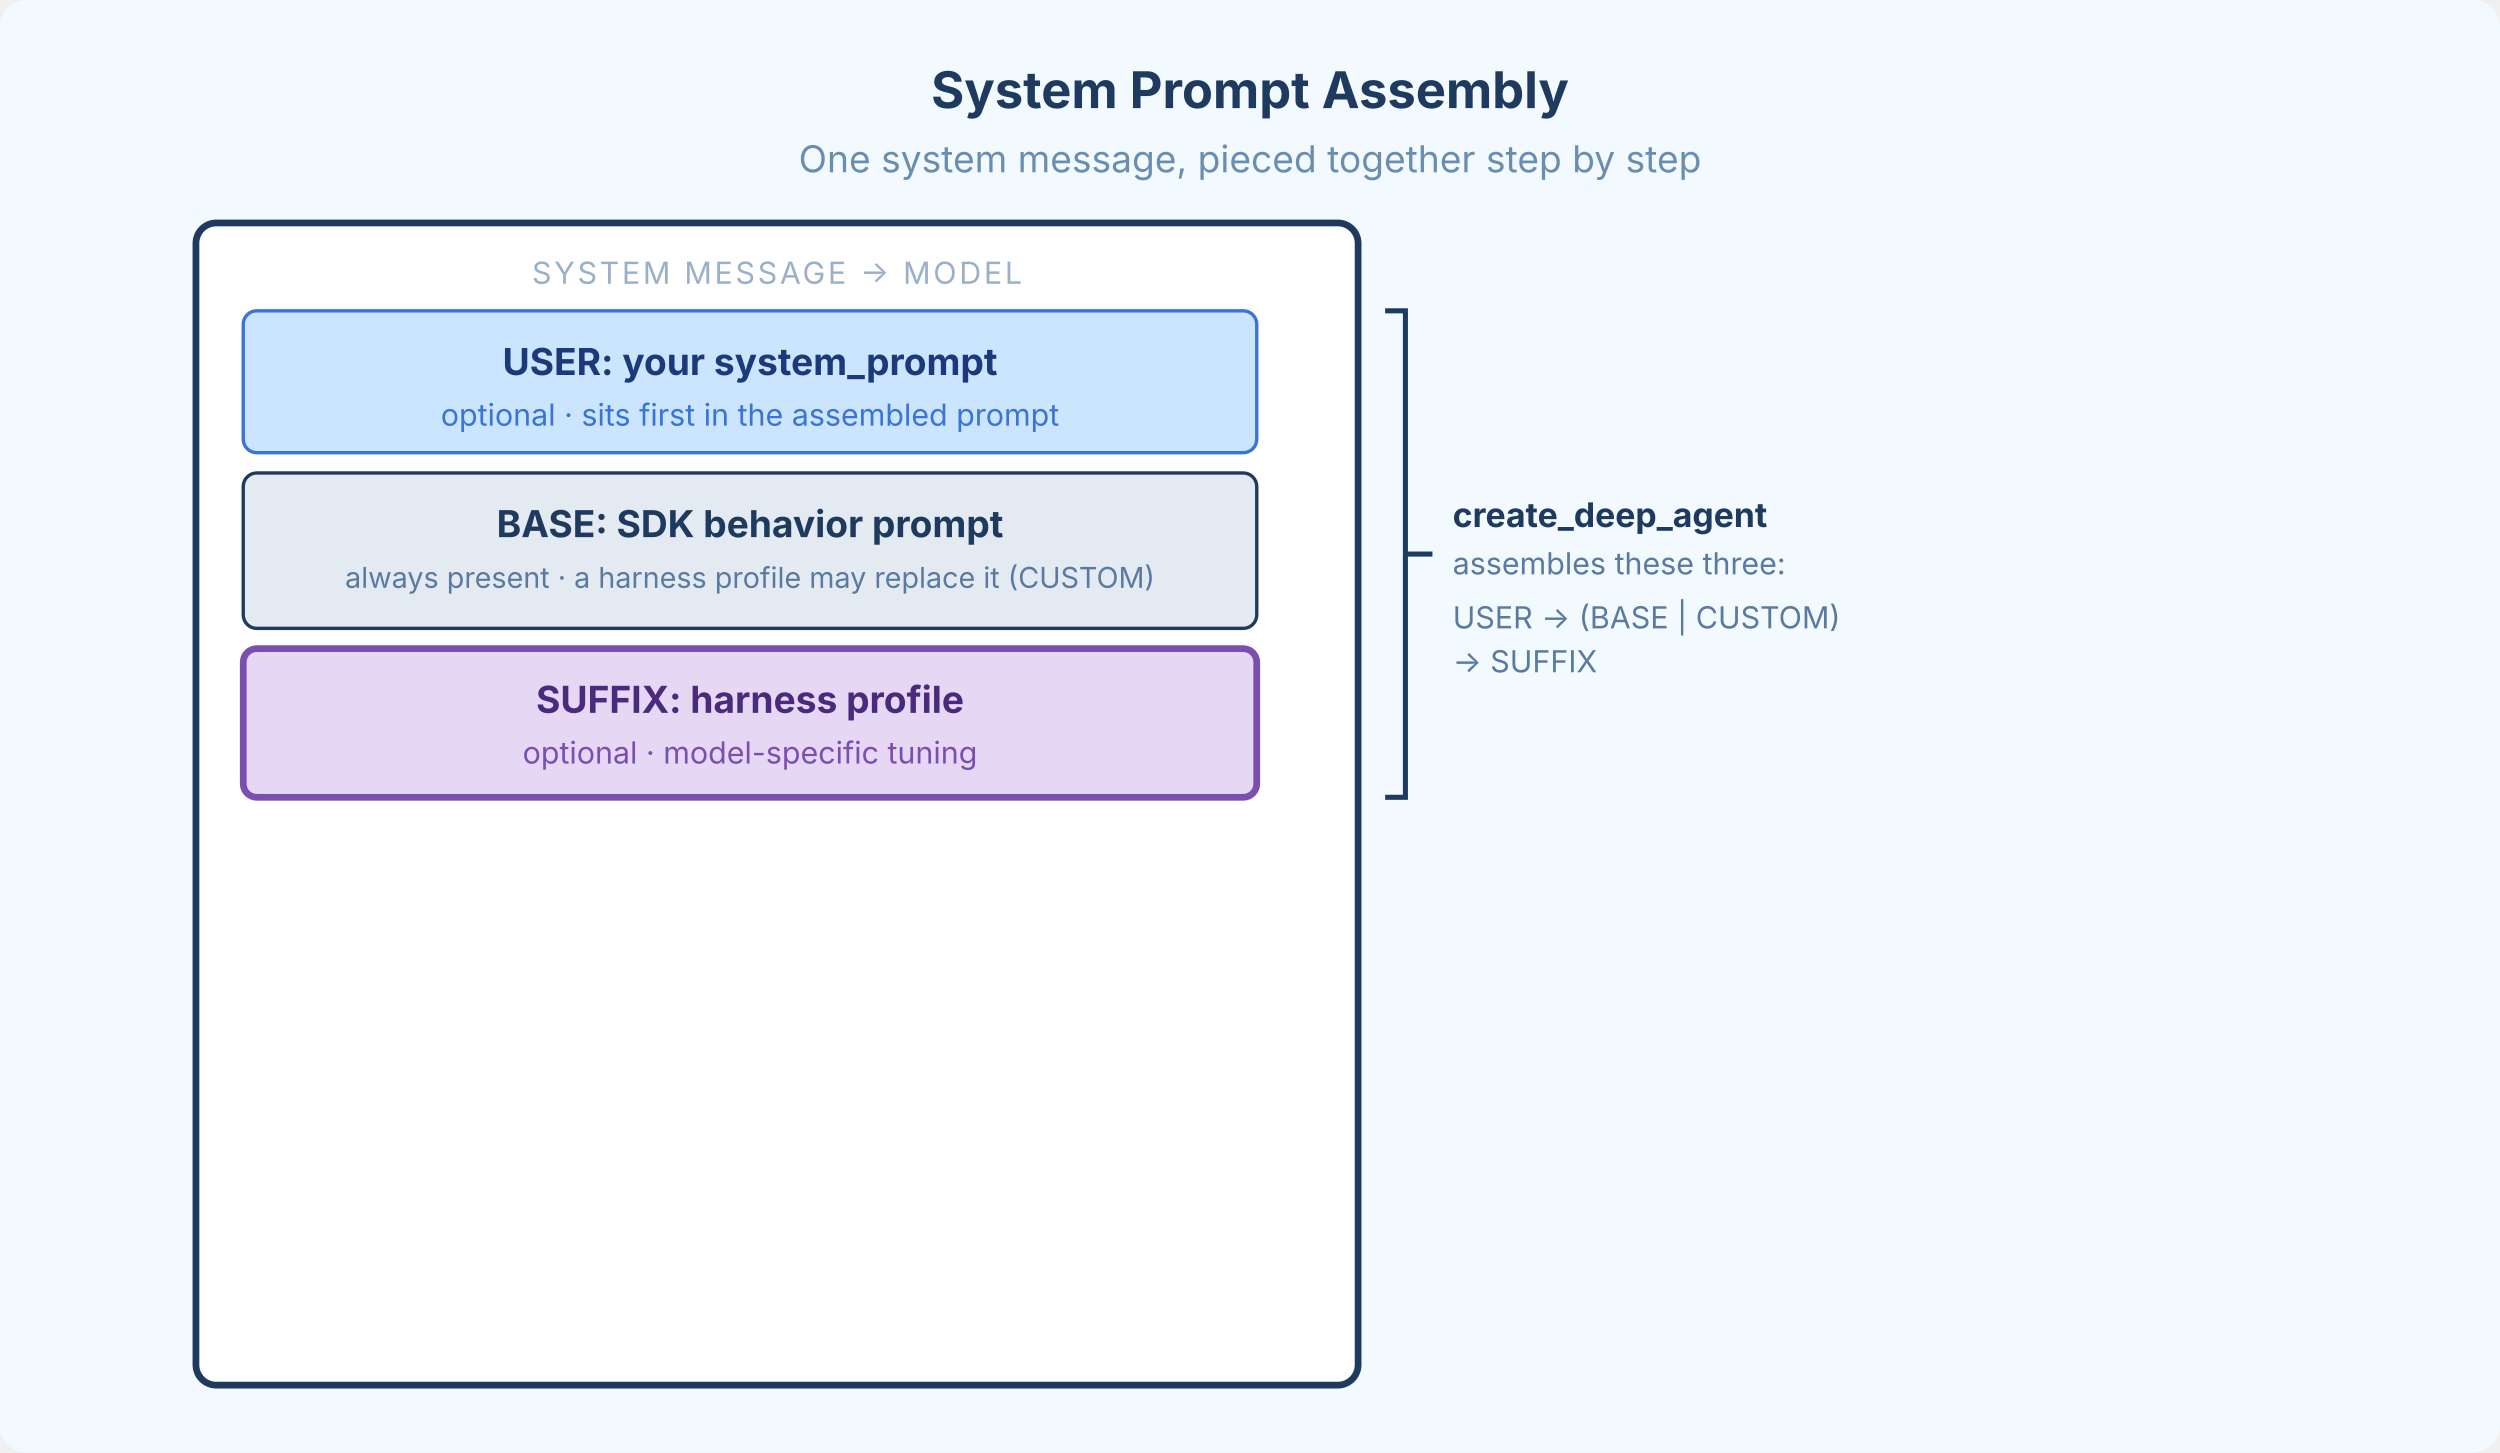
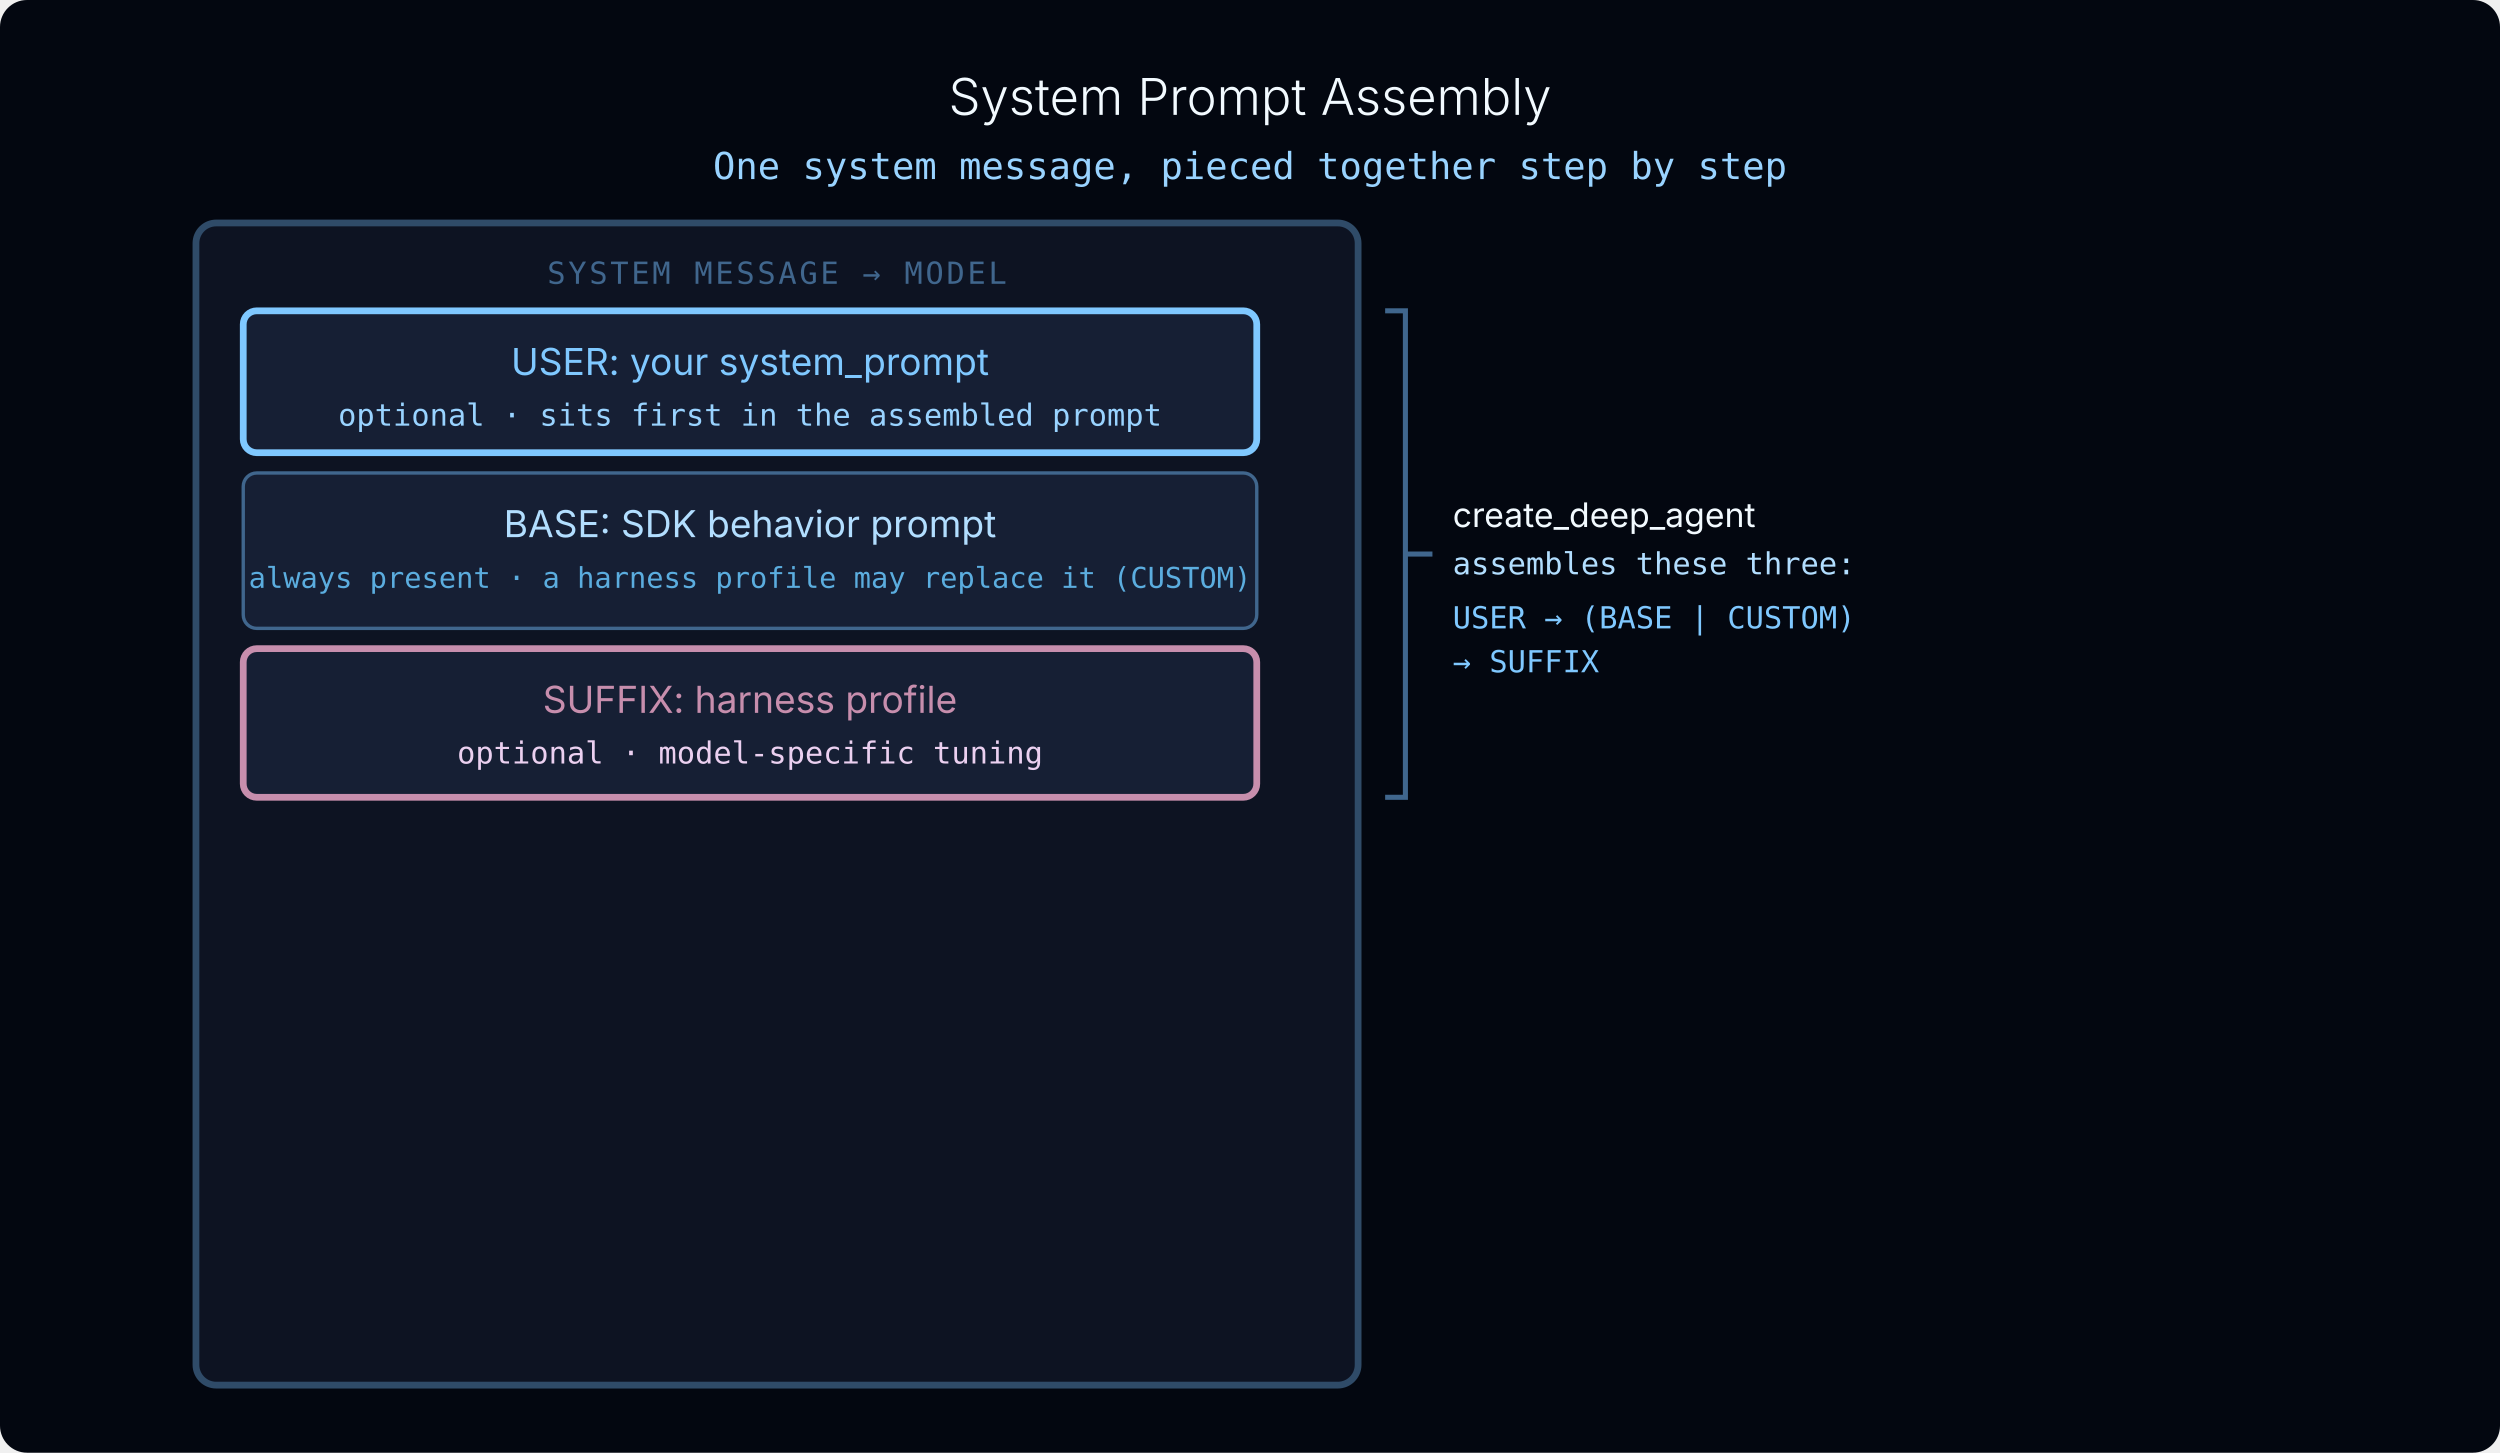
- <svg xmlns="http://www.w3.org/2000/svg" width="740" height="430" font-family="-apple-system, BlinkMacSystemFont, 'Segoe UI', sans-serif">
-   <rect width="740" height="430" fill="#F2FAFF" rx="8" />
-   <text x="370" y="32" text-anchor="middle" font-size="15" font-weight="700" fill="#1E3A5F">System Prompt Assembly</text>
-   <text x="370" y="51" text-anchor="middle" font-size="11" fill="#6A8EB0">One system message, pieced together step by step</text>
-   <rect x="58" y="66" width="344" height="344" rx="6" fill="white" stroke="#1E3A5F" stroke-width="2" />
-   <text x="230" y="84" text-anchor="middle" font-size="9" fill="#9AB0C8" letter-spacing="0.8">SYSTEM MESSAGE  →  MODEL</text>
-   <rect x="72" y="92" width="300" height="42" rx="4" fill="#CCE5FF" stroke="#3A74D4" stroke-width="1" />
-   <text x="222" y="111" text-anchor="middle" font-size="11" font-weight="700" fill="#1A3A7A">USER: your system_prompt</text>
-   <text x="222" y="126" text-anchor="middle" font-size="9" fill="#3A74D4">optional · sits first in the assembled prompt</text>
-   <rect x="72" y="140" width="300" height="46" rx="4" fill="#E3EAF2" stroke="#1E3A5F" stroke-width="1" />
-   <text x="222" y="159" text-anchor="middle" font-size="11" font-weight="700" fill="#1E3A5F">BASE: SDK behavior prompt</text>
-   <text x="222" y="174" text-anchor="middle" font-size="8.5" fill="#5A7A9F">always present · a harness profile may replace it (CUSTOM)</text>
-   <rect x="72" y="192" width="300" height="44" rx="4" fill="#E6D8F5" stroke="#7A4FB0" stroke-width="2" />
-   <text x="222" y="211" text-anchor="middle" font-size="11" font-weight="700" fill="#4A2A7A">SUFFIX: harness profile</text>
-   <text x="222" y="226" text-anchor="middle" font-size="9" fill="#7A4FB0">optional · model-specific tuning</text>
-   <path d="M 410 92 L 416 92 L 416 236 L 410 236" fill="none" stroke="#1E3A5F" stroke-width="1.5" />
-   <line x1="416" y1="164" x2="424" y2="164" stroke="#1E3A5F" stroke-width="1.5" />
-   <text x="430" y="156" font-size="10" font-weight="700" fill="#1E3A5F">create_deep_agent</text>
-   <text x="430" y="170" font-size="9" fill="#5A7A9F">assembles these three:</text>
-   <text x="430" y="186" font-size="9" fill="#5A7A9F">USER → (BASE | CUSTOM)</text>
-   <text x="430" y="199" font-size="9" fill="#5A7A9F">→ SUFFIX</text>
+ <svg xmlns="http://www.w3.org/2000/svg" width="740" height="430" font-family="'Inter', -apple-system, BlinkMacSystemFont, 'Segoe UI', sans-serif">
+   <rect width="740" height="430" fill="#030710" rx="8" />
+   <text x="370" y="34" text-anchor="middle" font-size="15" font-weight="300" fill="#F2FAFF">System Prompt Assembly</text>
+   <text x="370" y="53" text-anchor="middle" font-size="11" fill="#99D3FF" font-family="'IBM Plex Mono', ui-monospace, SFMono-Regular, Menlo, Consolas, monospace">One system message, pieced together step by step</text>
+   <rect x="58" y="66" width="344" height="344" rx="6" fill="#0D1322" stroke="#2F4B68" stroke-width="2" />
+   <text x="230" y="84" text-anchor="middle" font-size="9" fill="#40668D" letter-spacing="0.8" font-family="'IBM Plex Mono', ui-monospace, SFMono-Regular, Menlo, Consolas, monospace">SYSTEM MESSAGE  →  MODEL</text>
+   <rect x="72" y="92" width="300" height="42" rx="4" fill="#161F34" stroke="#7FC8FF" stroke-width="2" />
+   <text x="222" y="111" text-anchor="middle" font-size="11" font-weight="400" fill="#7FC8FF">USER: your system_prompt</text>
+   <text x="222" y="126" text-anchor="middle" font-size="9" fill="#99D3FF" font-family="'IBM Plex Mono', ui-monospace, SFMono-Regular, Menlo, Consolas, monospace">optional · sits first in the assembled prompt</text>
+   <rect x="72" y="140" width="300" height="46" rx="4" fill="#161F34" stroke="#40668D" stroke-width="1" />
+   <text x="222" y="159" text-anchor="middle" font-size="11" font-weight="400" fill="#B2DEFF">BASE: SDK behavior prompt</text>
+   <text x="222" y="174" text-anchor="middle" font-size="8.5" fill="#5BADDF" font-family="'IBM Plex Mono', ui-monospace, SFMono-Regular, Menlo, Consolas, monospace">always present · a harness profile may replace it (CUSTOM)</text>
+   <rect x="72" y="192" width="300" height="44" rx="4" fill="#161F34" stroke="#C78EAD" stroke-width="2" />
+   <text x="222" y="211" text-anchor="middle" font-size="11" font-weight="400" fill="#C78EAD">SUFFIX: harness profile</text>
+   <text x="222" y="226" text-anchor="middle" font-size="9" fill="#EBD0F0" font-family="'IBM Plex Mono', ui-monospace, SFMono-Regular, Menlo, Consolas, monospace">optional · model-specific tuning</text>
+   <path d="M 410 92 L 416 92 L 416 236 L 410 236" fill="none" stroke="#40668D" stroke-width="1.5" />
+   <line x1="416" y1="164" x2="424" y2="164" stroke="#40668D" stroke-width="1.5" />
+   <text x="430" y="156" font-size="10" font-weight="400" fill="#F2FAFF">create_deep_agent</text>
+   <text x="430" y="170" font-size="9" fill="#B2DEFF" font-family="'IBM Plex Mono', ui-monospace, SFMono-Regular, Menlo, Consolas, monospace">assembles these three:</text>
+   <text x="430" y="186" font-size="9" fill="#7FC8FF" font-family="'IBM Plex Mono', ui-monospace, SFMono-Regular, Menlo, Consolas, monospace">USER → (BASE | CUSTOM)</text>
+   <text x="430" y="199" font-size="9" fill="#7FC8FF" font-family="'IBM Plex Mono', ui-monospace, SFMono-Regular, Menlo, Consolas, monospace">→ SUFFIX</text>
</svg>
